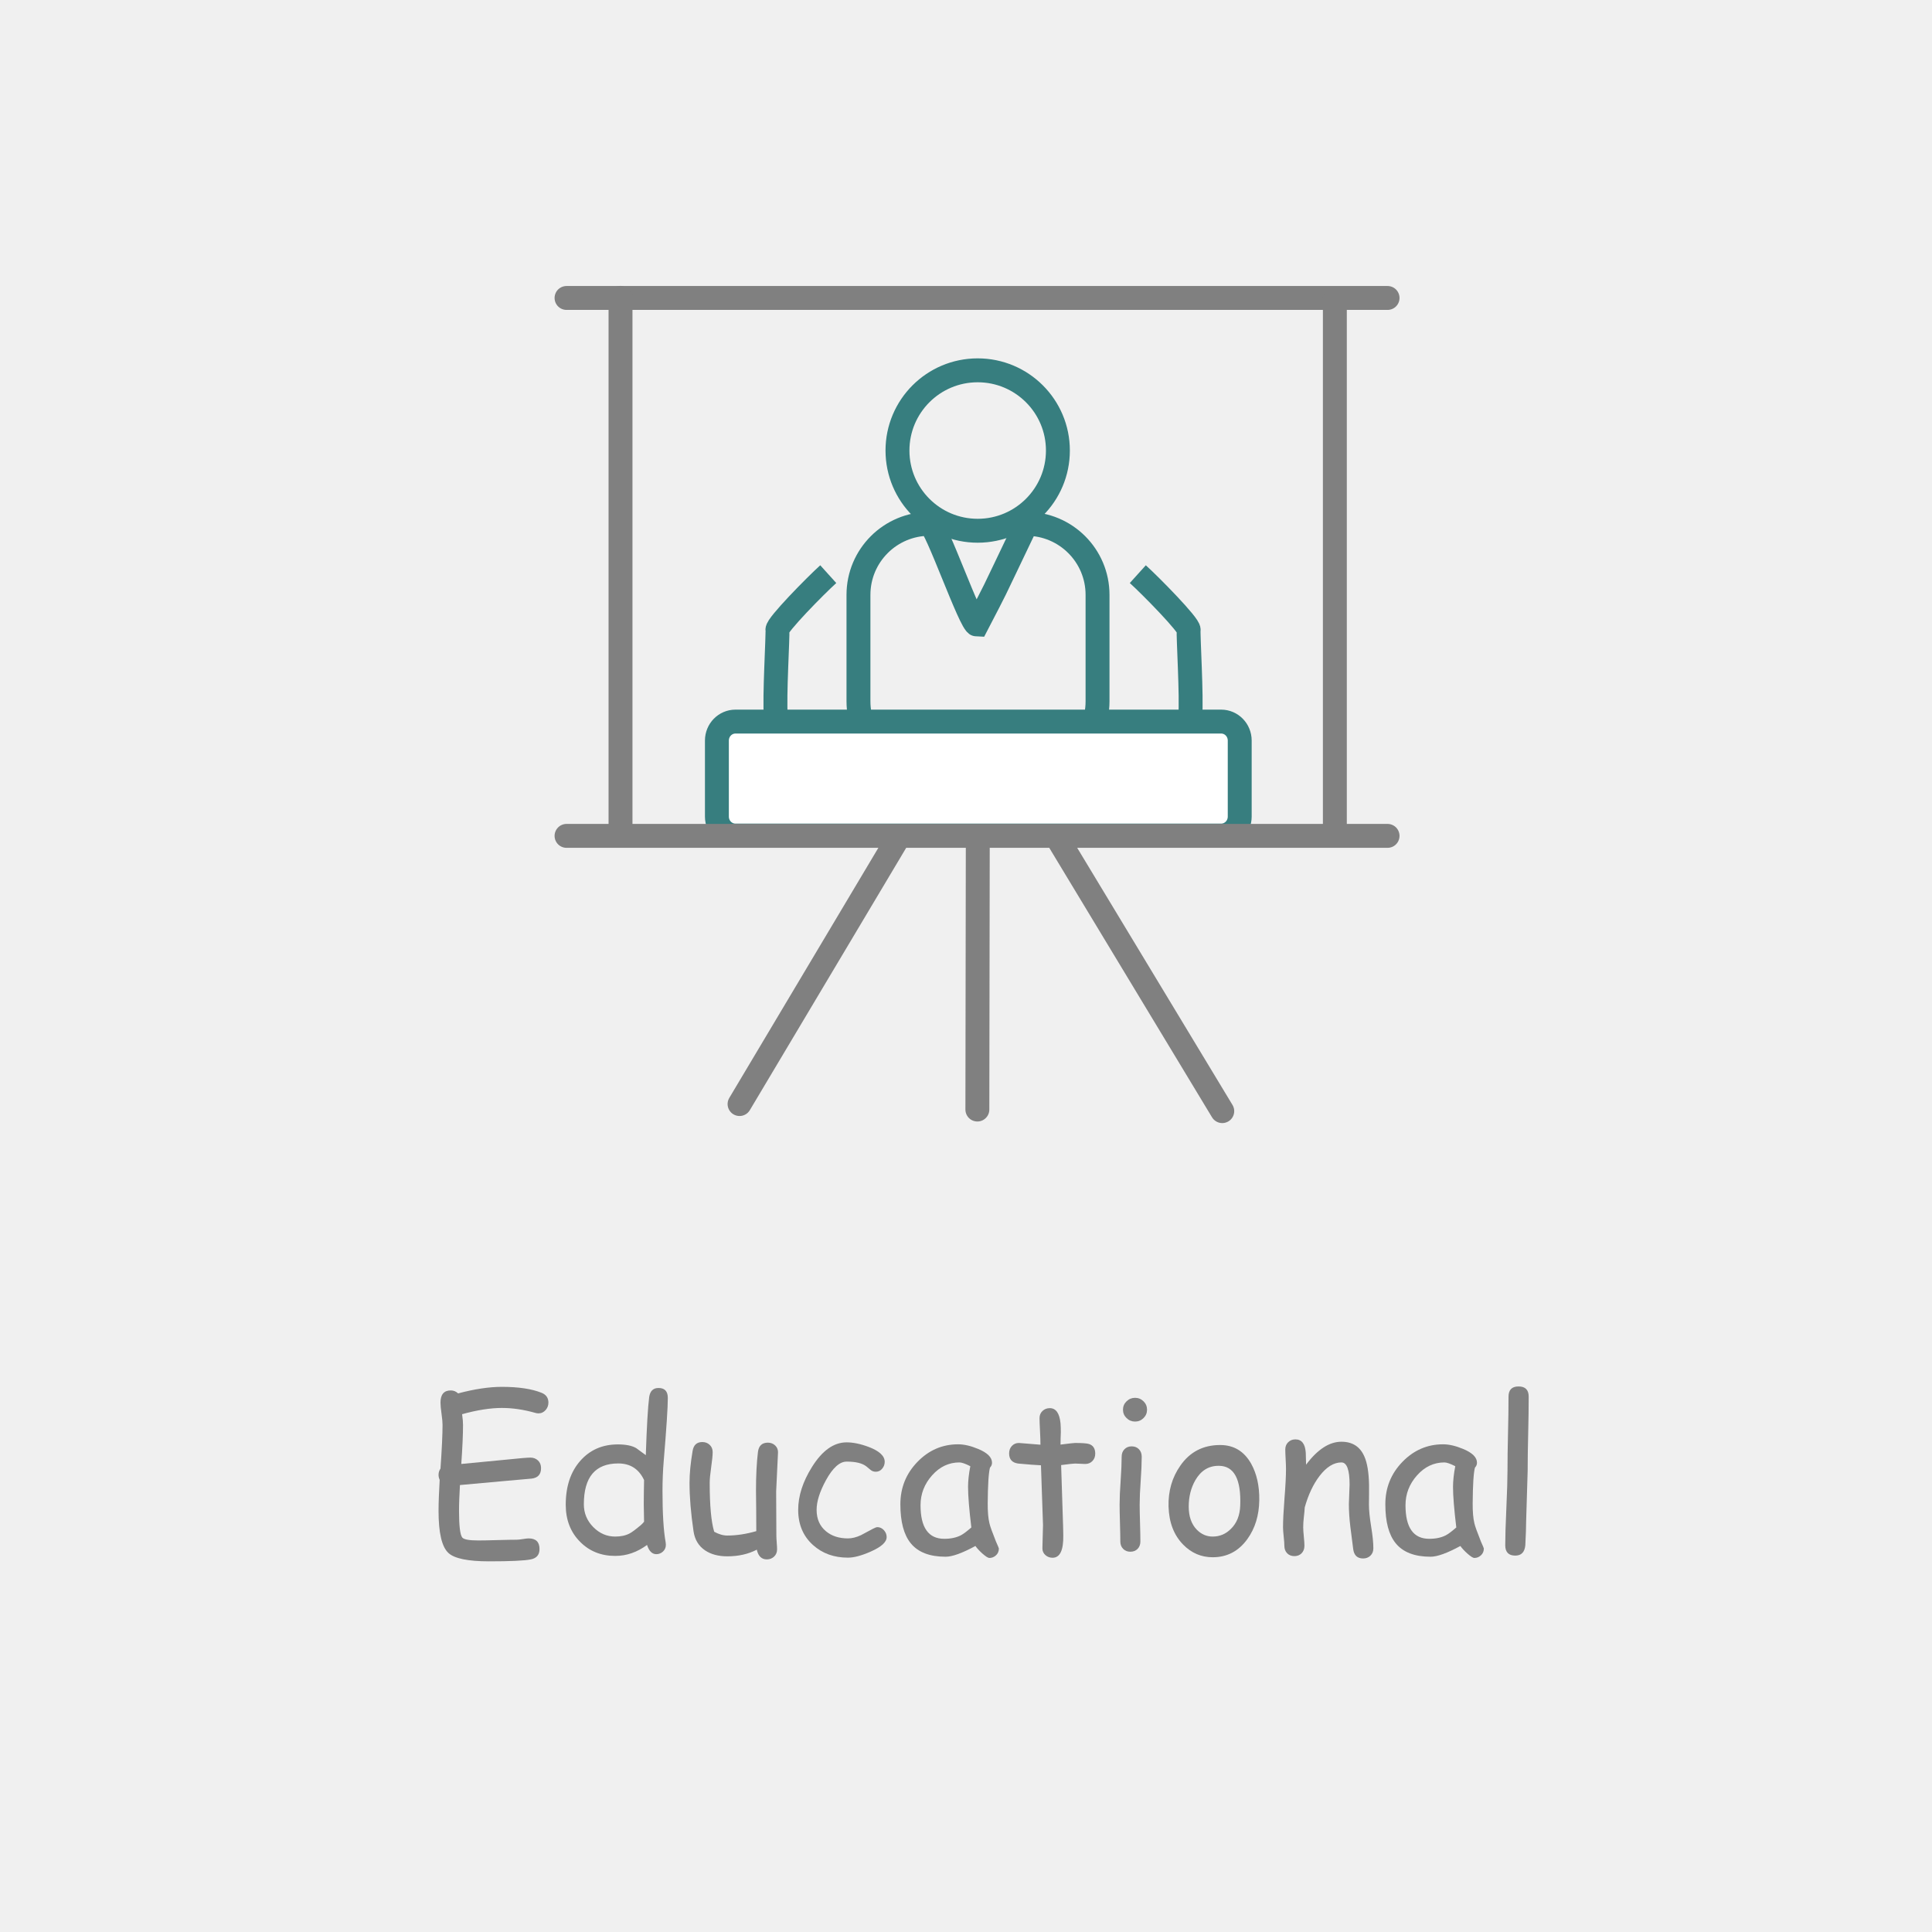
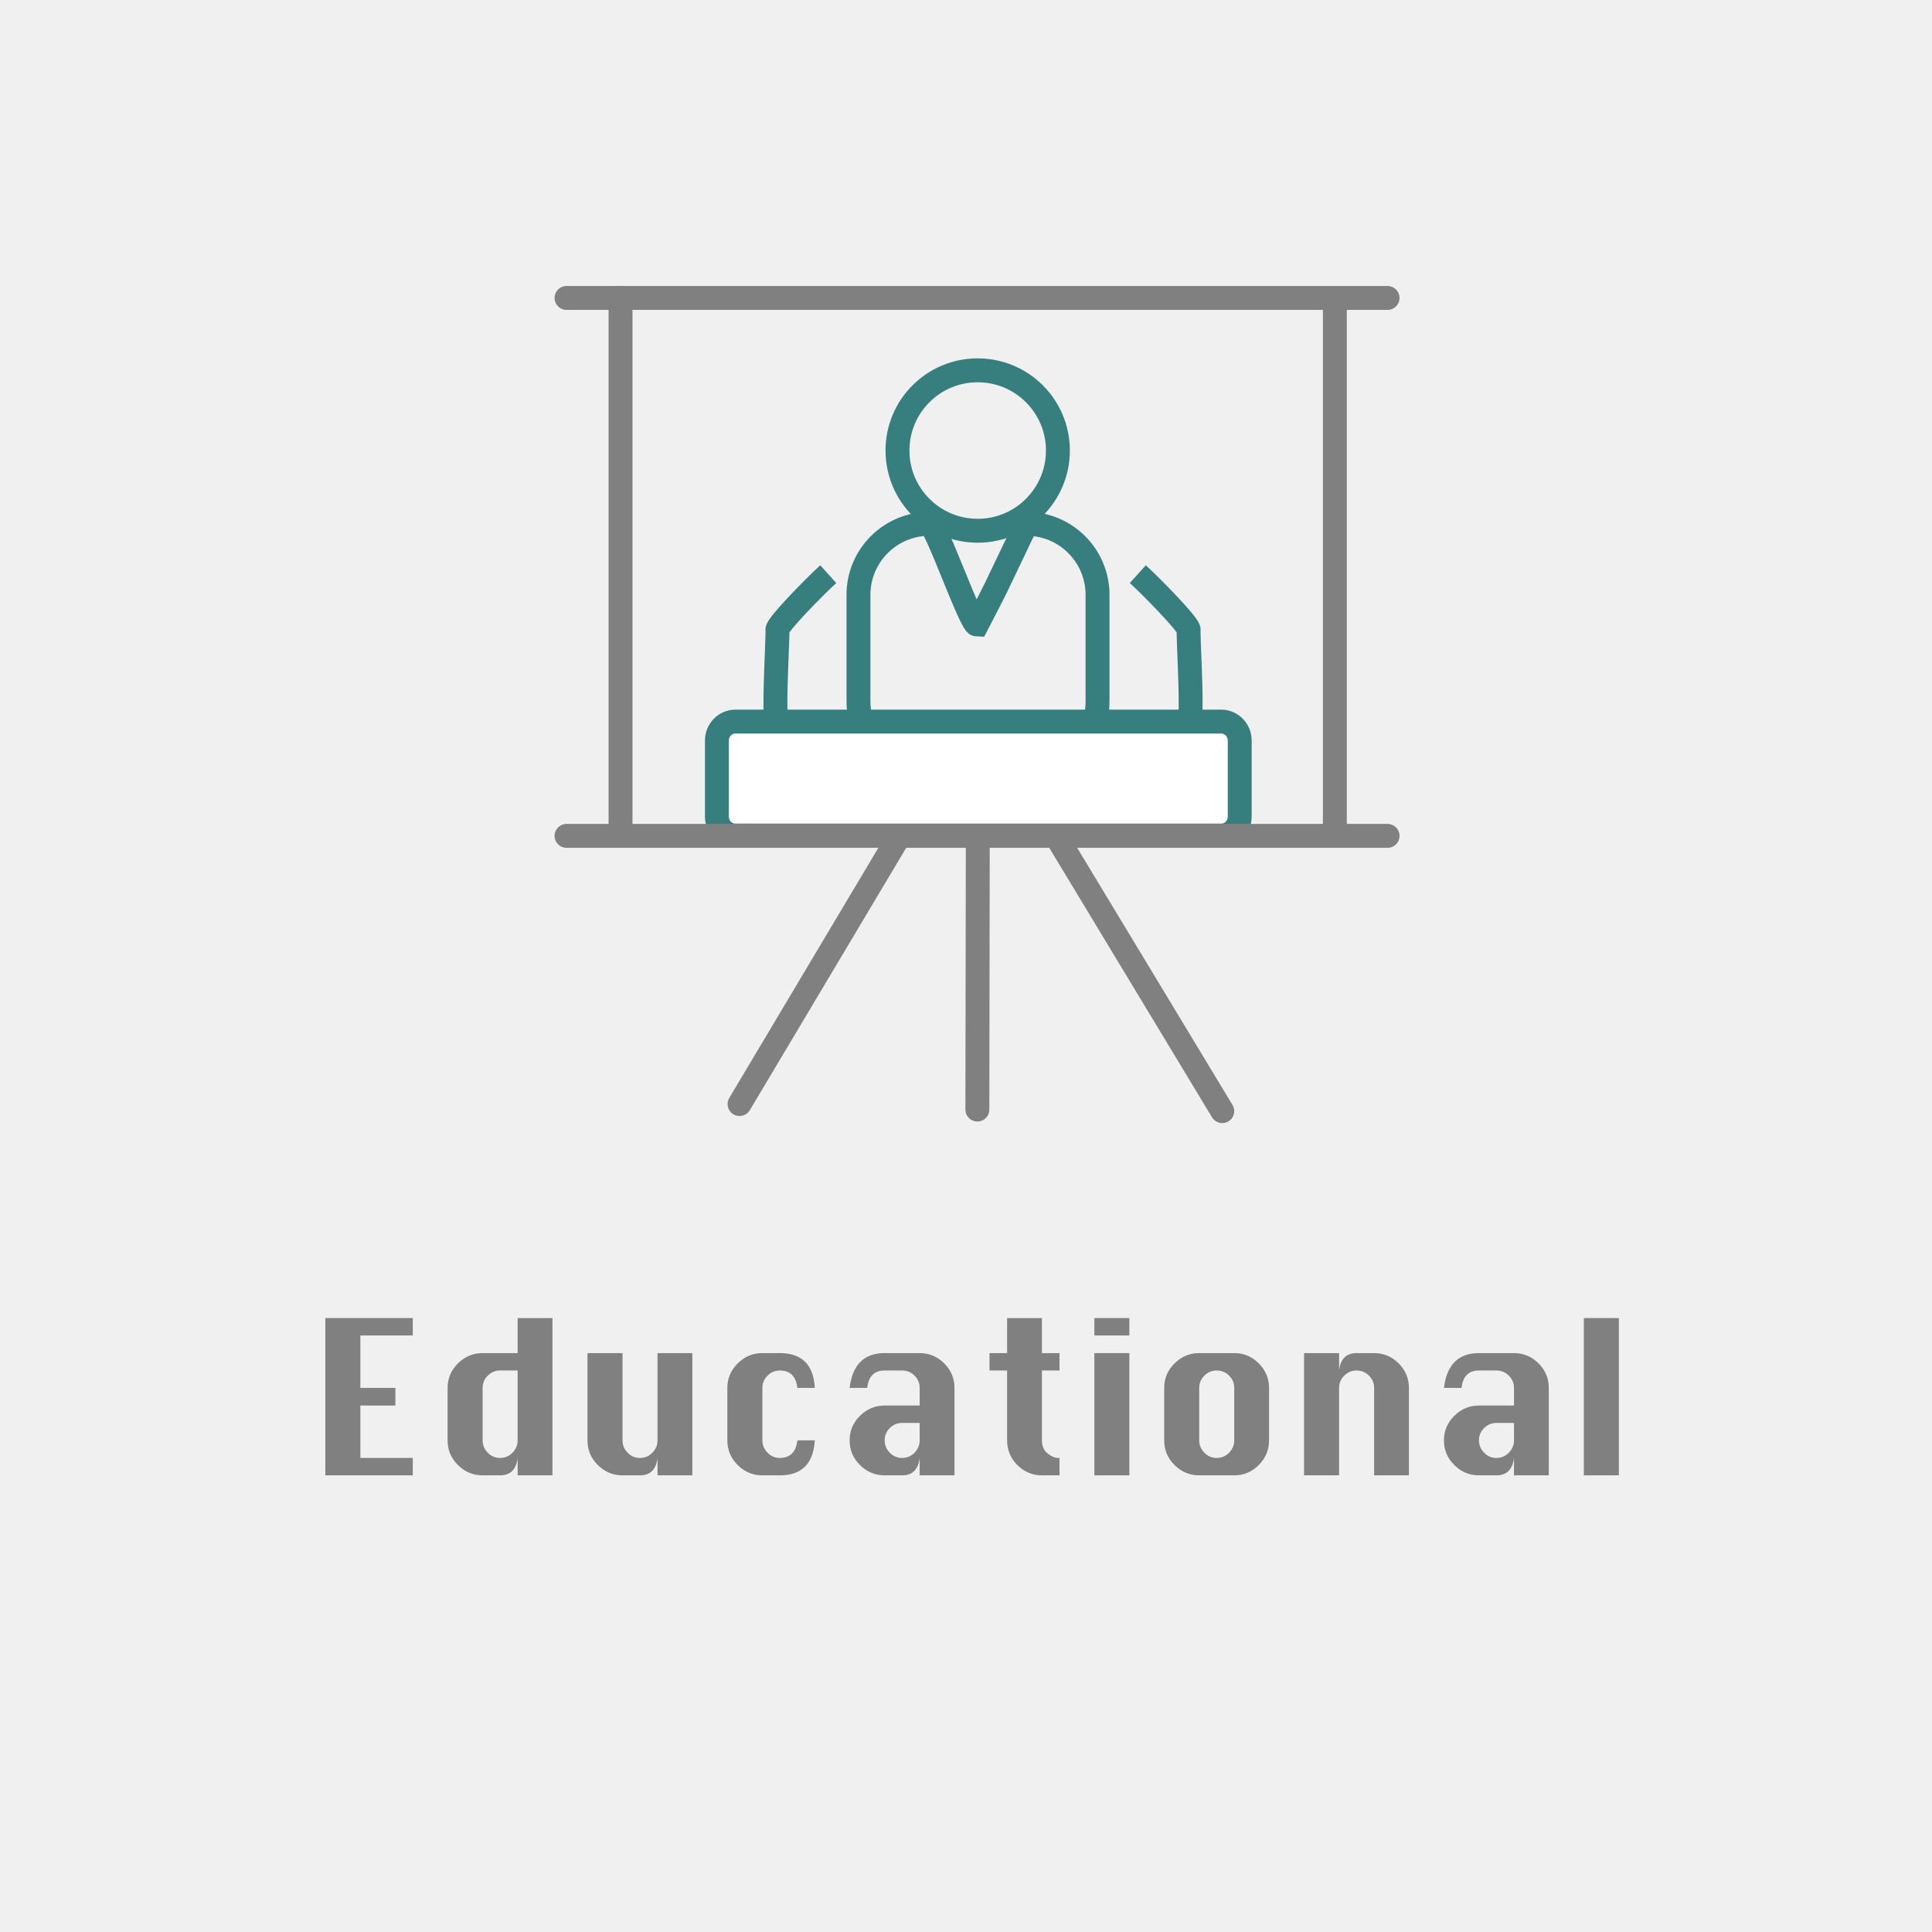
- <svg xmlns="http://www.w3.org/2000/svg" xmlns:ns1="http://vectornator.io" width="100%" style="fill-rule:nonzero;clip-rule:evenodd;stroke-linecap:round;stroke-linejoin:round;" height="100%" version="1.1" viewBox="0 0 130 130" xml:space="preserve">
+ <svg xmlns="http://www.w3.org/2000/svg" xmlns:ns1="http://vectornator.io" height="100%" xml:space="preserve" viewBox="0 0 130 130" width="100%" version="1.1" style="fill-rule:nonzero;clip-rule:evenodd;stroke-linecap:round;stroke-linejoin:round;">
  <defs />
-   <g ns1:layerName="layer1" id="layer1">
+   <g id="layer1" ns1:layerName="layer1">
    <g opacity="1">
-       <path stroke="#377e7f" fill="none" d="M60.389+30.315C60.389+27.334+62.805+24.918+65.786+24.918C68.767+24.918+71.184+27.334+71.184+30.315C71.184+33.296+68.767+35.713+65.786+35.713C62.805+35.713+60.389+33.296+60.389+30.315Z" stroke-linecap="butt" stroke-width="1.609" stroke-linejoin="miter" opacity="1" />
-       <path stroke="#377e7f" stroke-width="1.609" d="M52.204+48.201C52.091+46.956+52.352+42.712+52.31+42.387C52.268+42.059+54.864+39.417+55.732+38.634" fill="none" stroke-linejoin="miter" stroke-linecap="butt" opacity="1" />
-       <path stroke-width="1.609" opacity="1" fill="none" d="M80.088+48.201C80.201+46.956+79.94+42.712+79.982+42.387C80.024+42.059+77.428+39.417+76.56+38.634" stroke="#377e7f" stroke-linejoin="miter" stroke-linecap="butt" />
-       <path stroke="#808080" stroke-width="1.609" stroke-linejoin="round" d="M60.392+56.456L49.763+74.289" fill="none" stroke-linecap="round" opacity="1" />
-       <path stroke-width="1.609" stroke="#808080" d="M65.793+56.456L65.765+74.659" opacity="1" stroke-linecap="round" stroke-linejoin="round" fill="none" />
-       <path stroke-linecap="round" stroke-width="1.609" fill="none" stroke="#808080" d="M71.184+56.456L82.243+74.765" opacity="1" stroke-linejoin="round" />
-       <path stroke-width="1.609" d="M38.121+20.049L93.366+20.049" opacity="1" stroke="#808080" fill="none" stroke-linejoin="round" stroke-linecap="round" />
-       <path stroke-width="1.609" stroke="#808080" stroke-linejoin="round" d="M41.753+20.041L41.753+55.663" fill="none" opacity="1" stroke-linecap="round" />
-       <path stroke="#808080" fill="none" stroke-linecap="round" stroke-width="1.609" d="M89.819+20.123L89.819+55.745" opacity="1" stroke-linejoin="round" />
-       <path opacity="1" stroke-linejoin="miter" d="M57.764+40.027C57.764+37.385+59.905+35.247+62.548+35.247C62.974+35.254+65.31+42.024+65.737+42.031C67.271+39.064+66.333+40.962+69.067+35.247C71.709+35.247+73.851+37.385+73.851+40.027L73.851+47.188C73.851+49.831+71.709+51.969+69.067+51.969L62.548+51.969C59.905+51.969+57.764+49.831+57.764+47.188L57.764+40.027Z" stroke-linecap="butt" stroke-width="1.609" stroke="#377e7f" fill="none" />
-       <path opacity="1" d="M48.239+50.212C48.239+49.52+48.796+48.963+49.488+48.963L82.169+48.963C82.861+48.963+83.418+49.52+83.418+50.212L83.418+55.207C83.418+55.898+82.861+56.456+82.169+56.456L49.488+56.456C48.796+56.456+48.239+55.898+48.239+55.207L48.239+50.212Z" fill="#ffffff" />
-       <path stroke-linejoin="miter" opacity="1" stroke-linecap="butt" fill="none" d="M48.239+49.832C48.239+49.125+48.796+48.554+49.488+48.554L82.169+48.554C82.861+48.554+83.418+49.125+83.418+49.832L83.418+54.945C83.418+55.652+82.861+56.223+82.169+56.223L49.488+56.223C48.796+56.223+48.239+55.652+48.239+54.945L48.239+49.832Z" stroke-width="1.609" stroke="#377e7f" />
-       <path stroke-linejoin="round" opacity="1" stroke-width="1.609" fill="none" stroke-linecap="round" d="M38.121+56.244L93.366+56.244" stroke="#808080" />
+       <path stroke-linecap="butt" opacity="1" stroke="#377e7f" stroke-width="1.609" stroke-linejoin="miter" d="M60.389+30.315C60.389+27.334+62.805+24.918+65.786+24.918C68.767+24.918+71.184+27.334+71.184+30.315C71.184+33.296+68.767+35.713+65.786+35.713C62.805+35.713+60.389+33.296+60.389+30.315Z" fill="none" />
+       <path stroke="#377e7f" d="M52.204+48.201C52.091+46.956+52.352+42.712+52.31+42.387C52.268+42.059+54.864+39.417+55.732+38.634" stroke-width="1.609" opacity="1" fill="none" stroke-linecap="butt" stroke-linejoin="miter" />
+       <path stroke-width="1.609" stroke="#377e7f" d="M80.088+48.201C80.201+46.956+79.94+42.712+79.982+42.387C80.024+42.059+77.428+39.417+76.56+38.634" stroke-linejoin="miter" stroke-linecap="butt" opacity="1" fill="none" />
+       <path fill="none" d="M60.392+56.456L49.763+74.289" opacity="1" stroke-linecap="round" stroke-width="1.609" stroke="#808080" stroke-linejoin="round" />
+       <path d="M65.793+56.456L65.765+74.659" stroke-width="1.609" stroke-linejoin="round" fill="none" stroke-linecap="round" opacity="1" stroke="#808080" />
+       <path fill="none" stroke-linejoin="round" d="M71.184+56.456L82.243+74.765" stroke="#808080" stroke-width="1.609" stroke-linecap="round" opacity="1" />
+       <path d="M38.121+20.049L93.366+20.049" stroke="#808080" stroke-linecap="round" opacity="1" stroke-width="1.609" fill="none" stroke-linejoin="round" />
+       <path stroke="#808080" opacity="1" stroke-width="1.609" fill="none" d="M41.753+20.041L41.753+55.663" stroke-linecap="round" stroke-linejoin="round" />
+       <path stroke-width="1.609" d="M89.819+20.123L89.819+55.745" opacity="1" fill="none" stroke-linecap="round" stroke-linejoin="round" stroke="#808080" />
+       <path fill="none" d="M57.764+40.027C57.764+37.385+59.905+35.247+62.548+35.247C62.974+35.254+65.31+42.024+65.737+42.031C67.271+39.064+66.333+40.962+69.067+35.247C71.709+35.247+73.851+37.385+73.851+40.027L73.851+47.188C73.851+49.831+71.709+51.969+69.067+51.969L62.548+51.969C59.905+51.969+57.764+49.831+57.764+47.188L57.764+40.027Z" opacity="1" stroke="#377e7f" stroke-width="1.609" stroke-linecap="butt" stroke-linejoin="miter" />
+       <path fill="#ffffff" opacity="1" fill-rule="evenodd" d="M48.239+50.212C48.239+49.52+48.796+48.963+49.488+48.963L82.169+48.963C82.861+48.963+83.418+49.52+83.418+50.212L83.418+55.207C83.418+55.898+82.861+56.456+82.169+56.456L49.488+56.456C48.796+56.456+48.239+55.898+48.239+55.207L48.239+50.212Z" />
+       <path stroke="#377e7f" d="M48.239+49.832C48.239+49.125+48.796+48.554+49.488+48.554L82.169+48.554C82.861+48.554+83.418+49.125+83.418+49.832L83.418+54.945C83.418+55.652+82.861+56.223+82.169+56.223L49.488+56.223C48.796+56.223+48.239+55.652+48.239+54.945L48.239+49.832Z" opacity="1" fill="none" stroke-linecap="butt" stroke-width="1.609" stroke-linejoin="miter" />
+       <path stroke-linejoin="round" stroke-width="1.609" d="M38.121+56.244L93.366+56.244" stroke-linecap="round" opacity="1" fill="none" stroke="#808080" />
    </g>
    <g opacity="1">
-       <path fill="#808080" opacity="1" d="M36.227+95.103C36.163+95.103+36.092+95.091+36.013+95.068C35.237+94.848+34.488+94.738+33.767+94.738C33.391+94.738+32.979+94.772+32.534+94.841C32.088+94.91+31.608+95.016+31.094+95.158C31.135+95.457+31.156+95.695+31.156+95.875C31.156+96.513+31.117+97.39+31.039+98.507L34.057+98.217C34.943+98.125+35.487+98.079+35.69+98.079C35.892+98.079+36.062+98.144+36.2+98.272C36.337+98.401+36.406+98.573+36.406+98.789C36.406+99.207+36.195+99.441+35.772+99.492L34.132+99.637L30.949+99.926C30.931+100.252+30.916+100.561+30.904+100.853C30.893+101.144+30.887+101.417+30.887+101.669C30.887+102.684+30.961+103.282+31.108+103.461C31.218+103.589+31.578+103.654+32.189+103.654C32.474+103.654+32.903+103.646+33.474+103.629C34.046+103.613+34.477+103.605+34.766+103.605C34.858+103.605+34.994+103.59+35.173+103.561C35.352+103.531+35.485+103.516+35.572+103.516C36.059+103.516+36.303+103.755+36.303+104.232C36.303+104.618+36.108+104.85+35.717+104.928C35.285+105.016+34.351+105.059+32.913+105.059C31.489+105.059+30.575+104.871+30.171+104.494C29.73+104.085+29.509+103.144+29.509+101.669C29.509+101.375+29.516+101.054+29.53+100.705C29.544+100.356+29.562+99.979+29.585+99.575C29.534+99.469+29.509+99.356+29.509+99.237C29.509+99.081+29.553+98.941+29.64+98.817C29.732+97.489+29.778+96.508+29.778+95.875C29.778+95.705+29.755+95.455+29.709+95.127C29.663+94.799+29.64+94.549+29.64+94.379C29.64+93.833+29.87+93.559+30.329+93.559C30.522+93.559+30.687+93.626+30.825+93.759C31.376+93.612+31.896+93.502+32.386+93.429C32.875+93.355+33.335+93.318+33.767+93.318C34.883+93.318+35.775+93.451+36.441+93.718C36.748+93.842+36.902+94.062+36.902+94.379C36.902+94.563+36.843+94.726+36.723+94.869C36.59+95.025+36.425+95.103+36.227+95.103Z" />
-       <path opacity="1" d="M44.661+98.293C44.605+98.968+44.578+99.644+44.578+100.319C44.578+101.848+44.649+103.004+44.791+103.785C44.801+103.849+44.805+103.902+44.805+103.943C44.805+104.127+44.741+104.278+44.612+104.398C44.484+104.517+44.334+104.577+44.164+104.577C43.88+104.577+43.671+104.37+43.538+103.957C43.207+104.2+42.863+104.384+42.507+104.508C42.151+104.632+41.781+104.694+41.395+104.694C40.444+104.694+39.656+104.377+39.031+103.743C38.388+103.096+38.067+102.264+38.067+101.249C38.067+100.022+38.392+99.04+39.042+98.3C39.692+97.56+40.536+97.191+41.574+97.191C42.107+97.191+42.518+97.273+42.807+97.439L43.455+97.914C43.519+95.98+43.595+94.678+43.682+94.007C43.742+93.599+43.951+93.394+44.309+93.394C44.727+93.394+44.936+93.617+44.936+94.062C44.936+94.701+44.844+96.111+44.661+98.293ZM41.601+98.472C40.83+98.472+40.251+98.701+39.865+99.158C39.479+99.615+39.286+100.303+39.286+101.221C39.286+101.814+39.496+102.324+39.917+102.751C40.337+103.178+40.83+103.392+41.395+103.392C41.781+103.392+42.107+103.321+42.373+103.178C42.529+103.096+42.784+102.905+43.138+102.606C43.207+102.547+43.273+102.475+43.338+102.393L43.317+101.201L43.324+100.401L43.338+99.588C43.163+99.216+42.931+98.937+42.642+98.751C42.352+98.565+42.006+98.472+41.601+98.472Z" fill="#808080" />
-       <path d="M52.226+100.353C52.226+100.684+52.228+101.18+52.233+101.841C52.237+102.503+52.24+102.999+52.24+103.33C52.24+103.431+52.248+103.585+52.264+103.791C52.28+103.998+52.288+104.152+52.288+104.253C52.288+104.451+52.221+104.612+52.088+104.739C51.955+104.865+51.792+104.928+51.599+104.928C51.245+104.928+51.02+104.71+50.924+104.274C50.35+104.572+49.688+104.722+48.939+104.722C48.338+104.722+47.839+104.588+47.444+104.322C47.008+104.028+46.748+103.598+46.666+103.033C46.486+101.816+46.397+100.732+46.397+99.781C46.397+99.152+46.466+98.435+46.604+97.632C46.668+97.232+46.886+97.032+47.258+97.032C47.456+97.032+47.621+97.095+47.754+97.222C47.888+97.348+47.954+97.51+47.954+97.707C47.954+97.919+47.921+98.256+47.854+98.72C47.788+99.184+47.754+99.538+47.754+99.781C47.754+100.548+47.78+101.205+47.83+101.752C47.881+102.299+47.956+102.737+48.057+103.068C48.209+103.151+48.358+103.214+48.505+103.257C48.652+103.301+48.797+103.323+48.939+103.323C49.555+103.323+50.205+103.224+50.889+103.027L50.883+101.628L50.869+100.291C50.869+99.299+50.912+98.438+51+97.707C51.05+97.285+51.273+97.073+51.668+97.073C51.865+97.073+52.031+97.138+52.164+97.266C52.297+97.395+52.359+97.556+52.35+97.749L52.226+100.353Z" fill="#808080" opacity="1" />
-       <path fill="#808080" opacity="1" d="M57.056+104.811C56.114+104.811+55.329+104.526+54.7+103.957C54.038+103.36+53.708+102.572+53.708+101.593C53.708+100.661+54.017+99.699+54.638+98.707C55.327+97.604+56.103+97.053+56.967+97.053C57.417+97.053+57.92+97.159+58.475+97.37C59.178+97.641+59.53+97.972+59.53+98.362C59.53+98.537+59.472+98.692+59.357+98.827C59.243+98.963+59.1+99.03+58.93+99.03C58.797+99.03+58.681+98.99+58.582+98.91C58.483+98.829+58.388+98.75+58.296+98.672C58.025+98.456+57.582+98.348+56.967+98.348C56.498+98.348+56.034+98.766+55.575+99.602C55.157+100.369+54.948+101.033+54.948+101.593C54.948+102.2+55.154+102.678+55.568+103.027C55.954+103.353+56.45+103.516+57.056+103.516C57.332+103.516+57.626+103.442+57.938+103.295L58.737+102.868C58.875+102.795+58.974+102.758+59.034+102.758C59.203+102.758+59.35+102.826+59.474+102.961C59.599+103.097+59.661+103.252+59.661+103.426C59.661+103.762+59.307+104.085+58.599+104.398C57.979+104.673+57.465+104.811+57.056+104.811Z" />
-       <path opacity="1" d="M66.571+104.832C66.484+104.832+66.326+104.731+66.096+104.529C65.889+104.34+65.735+104.173+65.634+104.026C65.193+104.265+64.805+104.445+64.47+104.567C64.135+104.688+63.854+104.749+63.629+104.749C62.554+104.749+61.771+104.446+61.28+103.84C60.816+103.27+60.584+102.397+60.584+101.221C60.584+100.11+60.966+99.159+61.731+98.369C62.496+97.579+63.409+97.184+64.47+97.184C64.87+97.184+65.317+97.287+65.814+97.494C66.438+97.751+66.751+98.061+66.751+98.424C66.751+98.548+66.705+98.658+66.613+98.755C66.567+98.929+66.531+99.216+66.506+99.616C66.481+100.016+66.466+100.528+66.461+101.152C66.457+101.722+66.496+102.172+66.578+102.503C66.624+102.705+66.769+103.109+67.012+103.716C67.045+103.798+67.097+103.92+67.171+104.081L67.212+104.198C67.212+104.382+67.148+104.533+67.019+104.653C66.891+104.772+66.741+104.832+66.571+104.832ZM65.138+100.043C65.138+99.846+65.151+99.631+65.176+99.399C65.201+99.167+65.239+98.92+65.29+98.658C65.12+98.571+64.974+98.507+64.852+98.465C64.731+98.424+64.633+98.403+64.559+98.403C63.847+98.403+63.233+98.694+62.716+99.275C62.2+99.856+61.941+100.525+61.941+101.283C61.941+102.037+62.074+102.602+62.341+102.978C62.607+103.355+63.007+103.543+63.54+103.543C63.981+103.543+64.355+103.463+64.663+103.302C64.828+103.215+65.06+103.04+65.359+102.779C65.212+101.561+65.138+100.649+65.138+100.043Z" fill="#808080" />
-       <path d="M73.021+98.507C72.924+98.507+72.811+98.502+72.68+98.493C72.549+98.484+72.435+98.479+72.338+98.479C72.233+98.479+71.921+98.513+71.401+98.582L71.532+102.655L71.539+102.958L71.546+103.309C71.564+104.315+71.323+104.818+70.823+104.818C70.639+104.818+70.479+104.758+70.344+104.639C70.208+104.519+70.141+104.37+70.141+104.191C70.141+104.016+70.147+103.755+70.161+103.406C70.175+103.056+70.182+102.795+70.182+102.62L70.044+98.596C69.709+98.582+69.199+98.543+68.514+98.479C68.106+98.424+67.901+98.197+67.901+97.797C67.901+97.595+67.963+97.427+68.087+97.294C68.211+97.161+68.37+97.094+68.563+97.094L70.01+97.211C70.01+96.977+69.999+96.663+69.979+96.271C69.958+95.878+69.948+95.594+69.948+95.42C69.948+95.227+70.014+95.067+70.147+94.941C70.281+94.815+70.444+94.751+70.637+94.751C71.05+94.751+71.291+95.089+71.36+95.764C71.374+95.934+71.381+96.139+71.381+96.378L71.367+96.777L71.36+97.204C71.93+97.131+72.256+97.094+72.338+97.094C72.816+97.094+73.129+97.117+73.276+97.163C73.556+97.255+73.696+97.471+73.696+97.811C73.696+98.013+73.633+98.179+73.506+98.31C73.38+98.441+73.218+98.507+73.021+98.507Z" fill="#808080" opacity="1" />
-       <path opacity="1" fill="#808080" d="M76.376+95.654C76.156+95.654+75.965+95.576+75.804+95.42C75.644+95.264+75.563+95.075+75.563+94.855C75.563+94.634+75.644+94.446+75.804+94.29C75.965+94.134+76.156+94.056+76.376+94.056C76.597+94.056+76.786+94.134+76.945+94.29C77.103+94.446+77.182+94.634+77.182+94.855C77.182+95.075+77.103+95.264+76.945+95.42C76.786+95.576+76.597+95.654+76.376+95.654ZM76.686+101.249C76.686+101.525+76.694+101.937+76.71+102.486C76.726+103.035+76.734+103.447+76.734+103.723C76.734+103.925+76.672+104.09+76.549+104.219C76.424+104.347+76.261+104.412+76.059+104.412C75.862+104.412+75.7+104.347+75.573+104.219C75.447+104.09+75.384+103.925+75.384+103.723C75.384+103.447+75.376+103.035+75.36+102.486C75.344+101.937+75.336+101.525+75.336+101.249C75.336+100.817+75.359+100.279+75.405+99.633C75.451+98.988+75.474+98.449+75.474+98.017C75.474+97.811+75.537+97.643+75.663+97.514C75.789+97.386+75.951+97.322+76.149+97.322C76.346+97.322+76.508+97.386+76.635+97.514C76.761+97.643+76.824+97.811+76.824+98.017C76.824+98.449+76.801+98.988+76.755+99.633C76.709+100.279+76.686+100.817+76.686+101.249Z" />
-       <path d="M81.599+104.784C80.827+104.784+80.163+104.499+79.608+103.929C78.988+103.295+78.661+102.443+78.629+101.373C78.602+100.335+78.864+99.421+79.415+98.631C80.058+97.698+80.954+97.232+82.102+97.232C83.021+97.232+83.717+97.652+84.19+98.493C84.566+99.173+84.748+99.99+84.734+100.946C84.72+101.966+84.454+102.836+83.935+103.557C83.347+104.375+82.568+104.784+81.599+104.784ZM82.012+98.631C81.337+98.626+80.811+98.948+80.434+99.595C80.136+100.114+79.987+100.707+79.987+101.373C79.987+102.039+80.168+102.558+80.531+102.93C80.834+103.238+81.19+103.392+81.599+103.392C82.077+103.392+82.488+103.217+82.832+102.868C83.223+102.482+83.43+101.961+83.452+101.304C83.517+99.526+83.037+98.635+82.012+98.631Z" opacity="1" fill="#808080" />
-       <path d="M91.721+104.866C91.326+104.866+91.103+104.65+91.052+104.219L90.859+102.71C90.795+102.172+90.763+101.669+90.763+101.201C90.763+101.072+90.771+100.854+90.787+100.546C90.803+100.238+90.811+100.02+90.811+99.892C90.811+98.899+90.627+98.403+90.26+98.403C89.746+98.403+89.254+98.709+88.785+99.32C88.363+99.876+88.032+100.578+87.793+101.428C87.784+101.607+87.763+101.832+87.731+102.103C87.704+102.333+87.69+102.556+87.69+102.772C87.69+102.909+87.704+103.116+87.731+103.392C87.759+103.667+87.773+103.874+87.773+104.012C87.773+104.219+87.709+104.386+87.583+104.515C87.457+104.644+87.295+104.708+87.097+104.708C86.895+104.708+86.732+104.644+86.608+104.515C86.484+104.386+86.422+104.219+86.422+104.012C86.422+103.874+86.407+103.667+86.377+103.392C86.347+103.116+86.332+102.909+86.332+102.772C86.332+102.299+86.366+101.643+86.432+100.805C86.499+99.966+86.532+99.311+86.532+98.837C86.532+98.69+86.524+98.472+86.508+98.183C86.492+97.893+86.484+97.675+86.484+97.528C86.484+97.331+86.55+97.169+86.68+97.043C86.811+96.916+86.973+96.853+87.166+96.853C87.589+96.853+87.821+97.152+87.862+97.749L87.883+98.555C88.654+97.526+89.447+97.011+90.26+97.011C90.995+97.011+91.507+97.335+91.796+97.983C91.994+98.415+92.102+99.053+92.12+99.898L92.12+100.594L92.113+101.235C92.113+101.616+92.163+102.109+92.261+102.713C92.36+103.317+92.41+103.807+92.41+104.184C92.41+104.386+92.344+104.55+92.213+104.677C92.082+104.803+91.918+104.866+91.721+104.866Z" fill="#808080" opacity="1" />
-       <path d="M99.203+104.832C99.116+104.832+98.958+104.731+98.728+104.529C98.521+104.34+98.367+104.173+98.266+104.026C97.825+104.265+97.437+104.445+97.102+104.567C96.767+104.688+96.486+104.749+96.261+104.749C95.186+104.749+94.403+104.446+93.912+103.84C93.448+103.27+93.216+102.397+93.216+101.221C93.216+100.11+93.598+99.159+94.363+98.369C95.128+97.579+96.041+97.184+97.102+97.184C97.501+97.184+97.949+97.287+98.445+97.494C99.07+97.751+99.383+98.061+99.383+98.424C99.383+98.548+99.337+98.658+99.245+98.755C99.199+98.929+99.163+99.216+99.138+99.616C99.113+100.016+99.098+100.528+99.093+101.152C99.089+101.722+99.128+102.172+99.21+102.503C99.256+102.705+99.401+103.109+99.644+103.716C99.677+103.798+99.729+103.92+99.803+104.081L99.844+104.198C99.844+104.382+99.78+104.533+99.651+104.653C99.523+104.772+99.373+104.832+99.203+104.832ZM97.77+100.043C97.77+99.846+97.783+99.631+97.808+99.399C97.833+99.167+97.871+98.92+97.922+98.658C97.752+98.571+97.606+98.507+97.484+98.465C97.363+98.424+97.265+98.403+97.192+98.403C96.48+98.403+95.865+98.694+95.348+99.275C94.832+99.856+94.573+100.525+94.573+101.283C94.573+102.037+94.706+102.602+94.973+102.978C95.239+103.355+95.639+103.543+96.172+103.543C96.613+103.543+96.987+103.463+97.295+103.302C97.46+103.215+97.692+103.04+97.991+102.779C97.844+101.561+97.77+100.649+97.77+100.043Z" opacity="1" fill="#808080" />
-       <path d="M102.793+98.961L102.69+102.386C102.69+102.749+102.671+103.282+102.635+103.984C102.589+104.444+102.364+104.673+101.959+104.673C101.509+104.673+101.284+104.439+101.284+103.971C101.284+103.415+101.31+102.58+101.36+101.466C101.411+100.352+101.436+99.517+101.436+98.961C101.436+98.236+101.447+97.405+101.47+96.471C101.493+95.536+101.505+94.706+101.505+93.98C101.505+93.52+101.73+93.291+102.18+93.291C102.635+93.291+102.862+93.52+102.862+93.98C102.862+94.706+102.851+95.536+102.828+96.471C102.805+97.405+102.793+98.236+102.793+98.961Z" opacity="1" fill="#808080" />
+       <path fill="#808080" d="M21.891+99.273L21.891+88.69L27.776+88.69L27.776+89.861L24.248+89.861L24.248+93.389L26.604+93.389L26.604+94.575L24.248+94.575L24.248+98.102L27.776+98.102L27.776+99.273L21.891+99.273Z" opacity="1" />
+       <path d="M37.173+99.273L34.831+99.273L34.831+98.102C34.737+98.883+34.342+99.273+33.646+99.273L32.474+99.273C31.835+99.273+31.282+99.043+30.817+98.582C30.351+98.121+30.118+97.566+30.118+96.917L30.118+93.389C30.118+92.749+30.351+92.199+30.817+91.738C31.282+91.277+31.835+91.047+32.474+91.047L34.831+91.047L34.831+88.69L37.173+88.69L37.173+99.273ZM34.831+92.218L33.646+92.218C33.326+92.218+33.051+92.333+32.82+92.564C32.59+92.794+32.474+93.069+32.474+93.389L32.474+96.917C32.474+97.237+32.59+97.514+32.82+97.749C33.051+97.985+33.326+98.102+33.646+98.102C33.975+98.102+34.255+97.985+34.485+97.749C34.716+97.514+34.831+97.237+34.831+96.917L34.831+92.218Z" fill="#808080" opacity="1" />
+       <path opacity="1" fill="#808080" d="M46.586+91.047L46.586+99.273L44.243+99.273L44.243+98.102C44.149+98.883+43.754+99.273+43.058+99.273L41.887+99.273C41.247+99.273+40.694+99.043+40.229+98.582C39.763+98.121+39.53+97.566+39.53+96.917L39.53+91.047L41.887+91.047L41.887+96.917C41.887+97.237+42.002+97.514+42.232+97.749C42.463+97.985+42.738+98.102+43.058+98.102C43.387+98.102+43.667+97.985+43.898+97.749C44.128+97.514+44.243+97.237+44.243+96.917L44.243+91.047L46.586+91.047Z" />
+       <path d="M54.827+93.389L53.655+93.389C53.561+92.608+53.166+92.218+52.47+92.218C52.15+92.218+51.875+92.333+51.645+92.564C51.414+92.794+51.299+93.069+51.299+93.389L51.299+96.917C51.299+97.237+51.414+97.514+51.645+97.749C51.875+97.985+52.15+98.102+52.47+98.102C53.166+98.102+53.561+97.707+53.655+96.917L54.827+96.917C54.733+98.488+53.947+99.273+52.47+99.273L51.299+99.273C50.659+99.273+50.106+99.043+49.641+98.582C49.175+98.121+48.942+97.566+48.942+96.917L48.942+93.389C48.942+92.749+49.175+92.199+49.641+91.738C50.106+91.277+50.659+91.047+51.299+91.047L52.47+91.047C53.956+91.047+54.742+91.828+54.827+93.389Z" fill="#808080" opacity="1" />
+       <path opacity="1" fill="#808080" d="M61.882+94.575L61.882+93.389C61.882+93.069+61.767+92.794+61.536+92.564C61.306+92.333+61.026+92.218+60.697+92.218L59.526+92.218C58.829+92.218+58.439+92.608+58.354+93.389L57.169+93.389C57.357+91.828+58.143+91.047+59.526+91.047L61.882+91.047C62.522+91.047+63.072+91.277+63.533+91.738C63.994+92.199+64.225+92.749+64.225+93.389L64.225+99.273L61.882+99.273L61.882+98.102C61.788+98.883+61.393+99.273+60.697+99.273L59.526+99.273C58.886+99.273+58.333+99.043+57.867+98.582C57.402+98.121+57.169+97.566+57.169+96.917C57.169+96.277+57.402+95.727+57.867+95.266C58.333+94.805+58.886+94.575+59.526+94.575L61.882+94.575ZM61.882+95.746L60.697+95.746C60.377+95.746+60.102+95.861+59.871+96.091C59.641+96.322+59.526+96.597+59.526+96.917C59.526+97.237+59.641+97.514+59.871+97.749C60.102+97.985+60.377+98.102+60.697+98.102C61.026+98.102+61.306+97.985+61.536+97.749C61.767+97.514+61.882+97.237+61.882+96.917L61.882+95.746Z" />
+       <path opacity="1" fill="#808080" d="M67.766+88.69L70.109+88.69L70.109+91.047L71.294+91.047L71.294+92.218L70.109+92.218L70.109+96.917C70.109+97.303+70.236+97.597+70.49+97.799C70.744+98.001+70.974+98.102+71.181+98.102L71.294+98.102L71.294+99.273L70.109+99.273C69.469+99.273+68.919+99.043+68.458+98.582C67.997+98.121+67.766+97.566+67.766+96.917L67.766+92.218L66.581+92.218L66.581+91.047L67.766+91.047L67.766+88.69Z" />
+       <path fill="#808080" opacity="1" d="M73.637+89.861L73.637+88.69L75.993+88.69L75.993+89.861L73.637+89.861ZM73.637+99.273L73.637+91.047L75.993+91.047L75.993+99.273L73.637+99.273Z" />
+       <path opacity="1" fill="#808080" d="M80.692+91.047L83.049+91.047C83.689+91.047+84.239+91.277+84.7+91.738C85.161+92.199+85.391+92.749+85.391+93.389L85.391+96.917C85.391+97.557+85.161+98.109+84.7+98.575C84.239+99.041+83.689+99.273+83.049+99.273L80.692+99.273C80.052+99.273+79.5+99.043+79.034+98.582C78.569+98.121+78.336+97.566+78.336+96.917L78.336+93.389C78.336+92.749+78.569+92.199+79.034+91.738C79.5+91.277+80.052+91.047+80.692+91.047ZM80.692+93.389L80.692+96.917C80.692+97.237+80.808+97.514+81.038+97.749C81.268+97.985+81.544+98.102+81.863+98.102C82.193+98.102+82.473+97.985+82.703+97.749C82.933+97.514+83.049+97.237+83.049+96.917L83.049+93.389C83.049+93.069+82.933+92.794+82.703+92.564C82.473+92.333+82.193+92.218+81.863+92.218C81.544+92.218+81.268+92.333+81.038+92.564C80.808+92.794+80.692+93.069+80.692+93.389Z" />
+       <path d="M87.748+99.273L87.748+91.047L90.104+91.047L90.104+92.218C90.151+91.823+90.274+91.529+90.471+91.336C90.669+91.143+90.937+91.047+91.276+91.047L92.461+91.047C93.101+91.047+93.651+91.277+94.112+91.738C94.573+92.199+94.803+92.749+94.803+93.389L94.803+99.273L92.461+99.273L92.461+93.389C92.461+93.069+92.346+92.794+92.115+92.564C91.885+92.333+91.605+92.218+91.276+92.218C90.956+92.218+90.68+92.333+90.45+92.564C90.22+92.794+90.104+93.069+90.104+93.389L90.104+99.273L87.748+99.273Z" fill="#808080" opacity="1" />
+       <path d="M101.873+94.575L101.873+93.389C101.873+93.069+101.758+92.794+101.527+92.564C101.297+92.333+101.017+92.218+100.688+92.218L99.516+92.218C98.82+92.218+98.43+92.608+98.345+93.389L97.16+93.389C97.348+91.828+98.134+91.047+99.516+91.047L101.873+91.047C102.513+91.047+103.063+91.277+103.524+91.738C103.985+92.199+104.215+92.749+104.215+93.389L104.215+99.273L101.873+99.273L101.873+98.102C101.779+98.883+101.384+99.273+100.688+99.273L99.516+99.273C98.877+99.273+98.324+99.043+97.858+98.582C97.393+98.121+97.16+97.566+97.16+96.917C97.16+96.277+97.393+95.727+97.858+95.266C98.324+94.805+98.877+94.575+99.516+94.575L101.873+94.575ZM101.873+95.746L100.688+95.746C100.368+95.746+100.093+95.861+99.862+96.091C99.632+96.322+99.516+96.597+99.516+96.917C99.516+97.237+99.632+97.514+99.862+97.749C100.093+97.985+100.368+98.102+100.688+98.102C101.017+98.102+101.297+97.985+101.527+97.749C101.758+97.514+101.873+97.237+101.873+96.917L101.873+95.746Z" opacity="1" fill="#808080" />
+       <path opacity="1" d="M106.572+99.273L106.572+88.69L108.929+88.69L108.929+99.273L106.572+99.273Z" fill="#808080" />
    </g>
  </g>
</svg>
